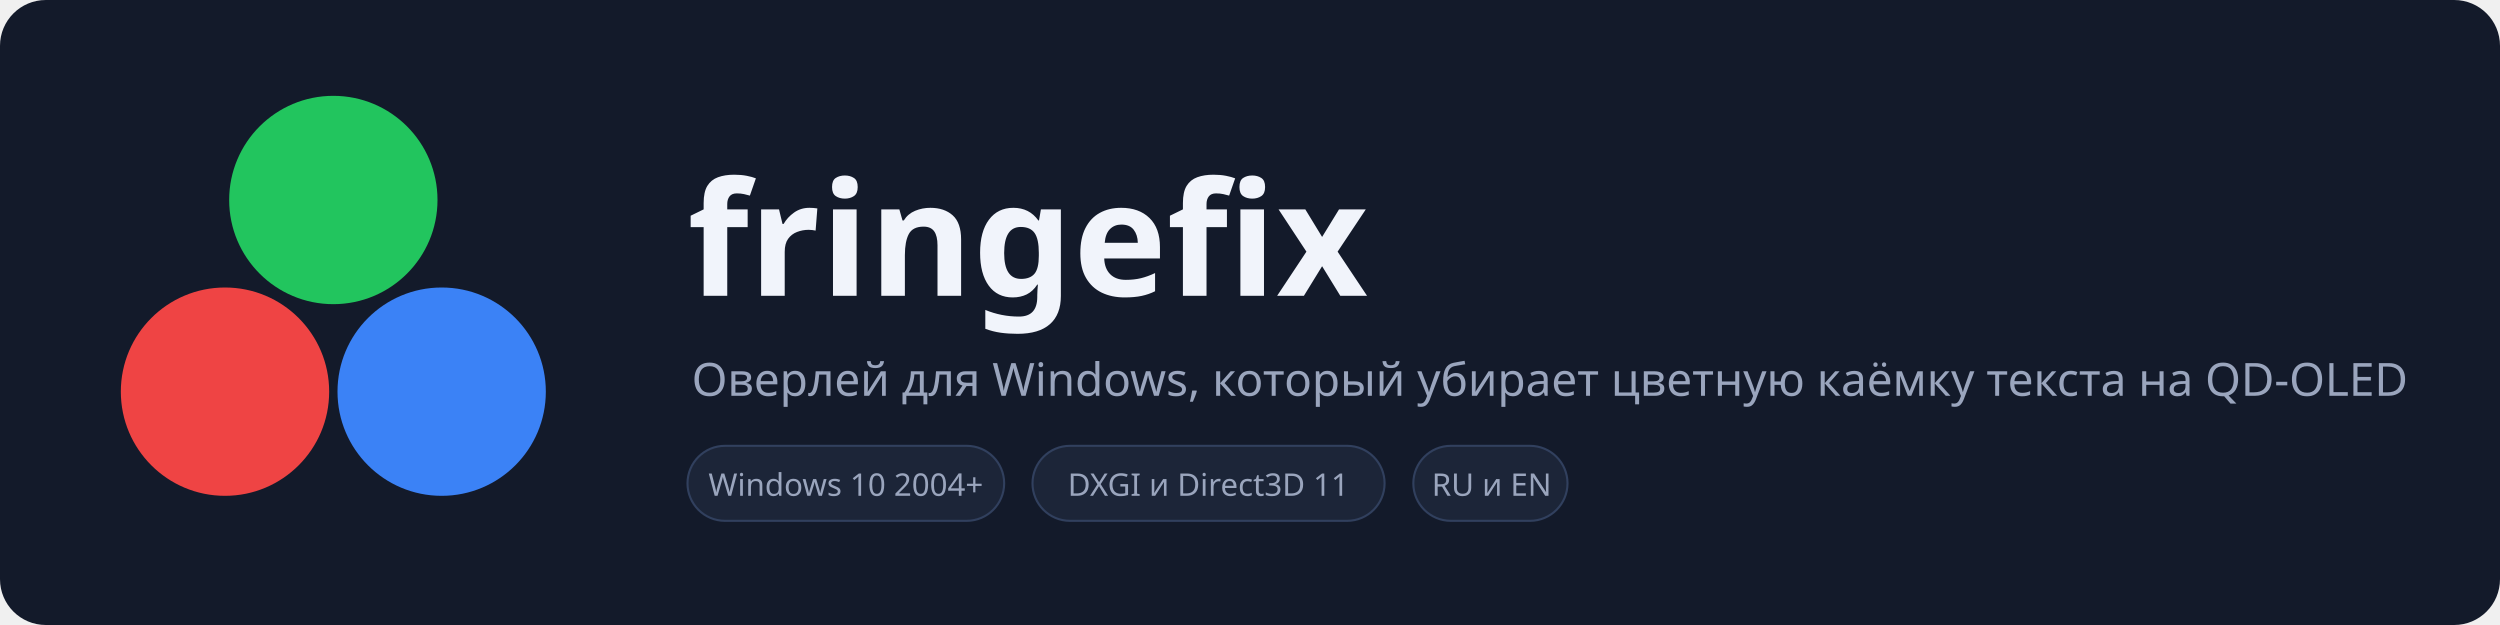
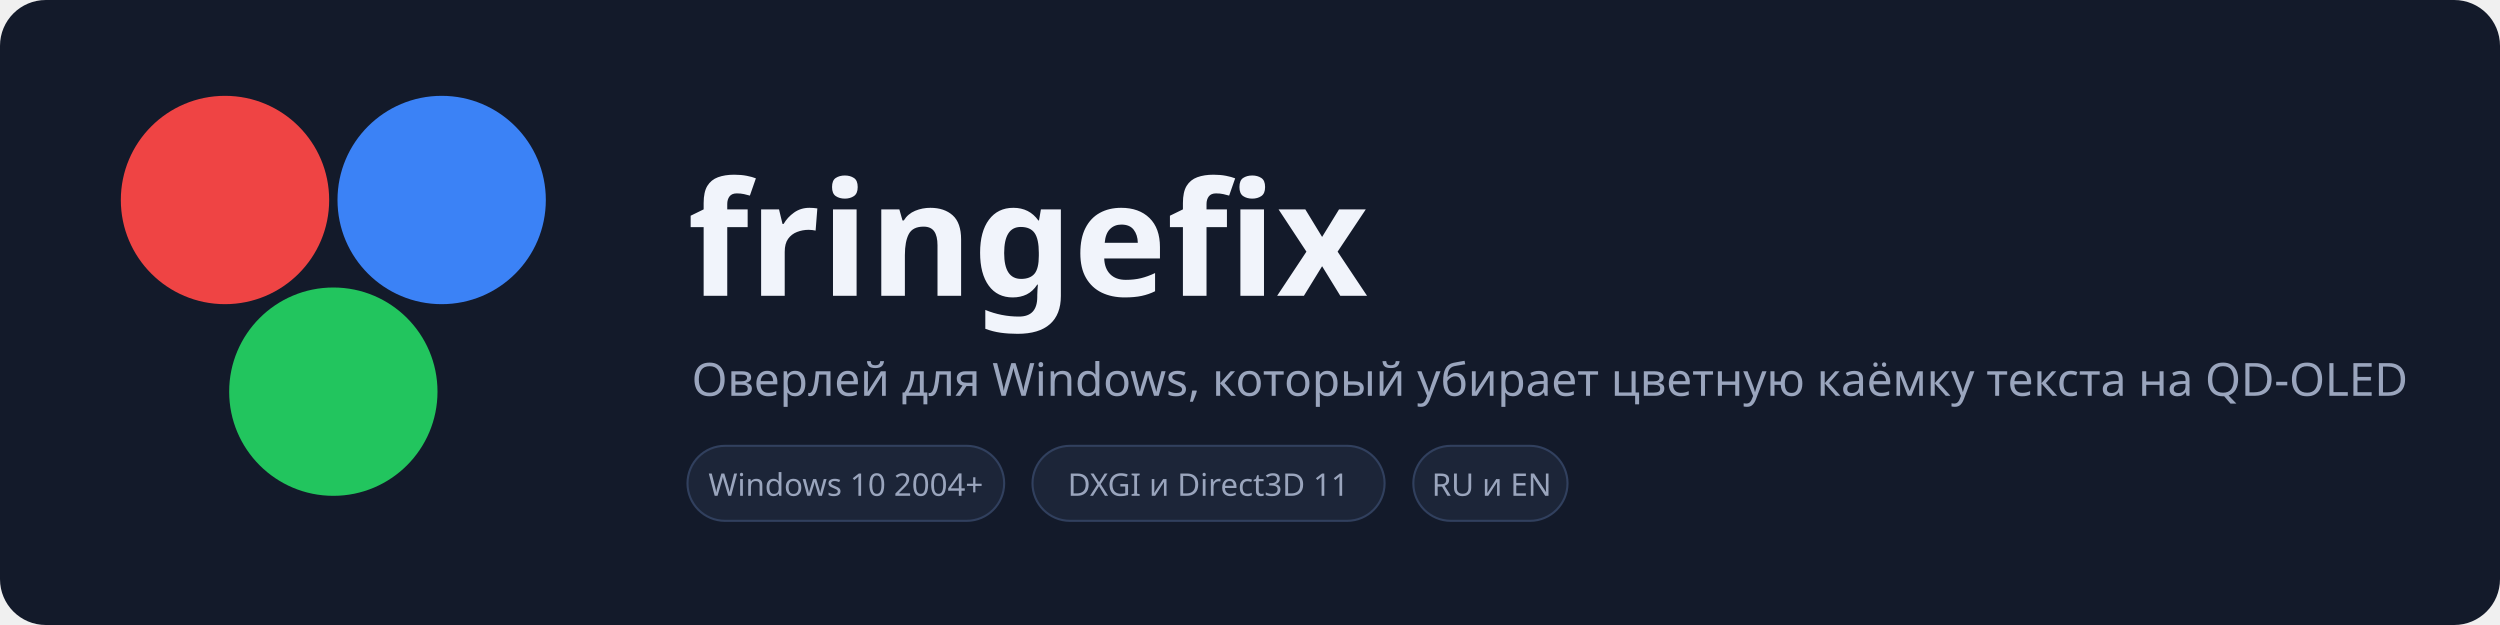
<svg xmlns="http://www.w3.org/2000/svg" viewBox="0 0 1200 300" width="1200" height="300" role="img" aria-label="fringefix">
  <style>
    .ink { fill: none; stroke: #94a3b8; stroke-width: 3; stroke-linecap: round; stroke-linejoin: round; }
    .fill { fill: #94a3b8; }
    .bg { fill: #131a2a; }
    .t1 { fill: #f1f4fb; }
    .t2 { fill: #9aa5bd; }
    .box { fill: #1c2538; stroke: #31405e; }
    .chip { fill: #1c2538; stroke: #31405e; }
    .arrow { fill: none; stroke: #6b7a99; stroke-width: 2.5; }
    @media (prefers-color-scheme: light) {
      .ink { stroke: #475569; }
      .fill { fill: #475569; }
      .bg { fill: #eef1f8; }
      .t1 { fill: #131a2a; }
      .t2 { fill: #566079; }
      .box { fill: #ffffff; stroke: #cfd7e6; }
      .chip { fill: #ffffff; stroke: #cfd7e6; }
      .arrow { stroke: #7a88a6; }
    }
  </style>
  <rect class="bg" width="1200" height="300" rx="22" />
-   <circle cx="108" cy="188" r="50" fill="#ef4444" />
-   <circle cx="212" cy="188" r="50" fill="#3b82f6" />
-   <circle cx="160" cy="96" r="50" fill="#22c55e" />
+   <circle cx="108" cy="96" r="50" fill="#ef4444" />
+   <circle cx="212" cy="96" r="50" fill="#3b82f6" />
+   <circle cx="160" cy="188" r="50" fill="#22c55e" />
  <text class="t1" x="330" y="142" font-family="system-ui, 'Segoe UI', sans-serif" font-size="76" font-weight="700">fringefix</text>
  <text class="t2" x="332" y="190" font-family="system-ui, 'Segoe UI', sans-serif" font-size="22">Оверлей для Windows, который убирает цветную каёмку текста на QD-OLED</text>
  <rect class="chip" x="330" y="214" width="152" height="36" rx="18" />
  <text class="t2" x="406" y="238" font-family="system-ui, 'Segoe UI', sans-serif" font-size="15" text-anchor="middle">Windows 10 2004+</text>
  <rect class="chip" x="495.6" y="214" width="169" height="36" rx="18" />
  <text class="t2" x="580" y="238" font-family="system-ui, 'Segoe UI', sans-serif" font-size="15" text-anchor="middle">DXGI и Direct3D 11</text>
  <rect class="chip" x="678.4" y="214" width="74" height="36" rx="18" />
  <text class="t2" x="716" y="238" font-family="system-ui, 'Segoe UI', sans-serif" font-size="15" text-anchor="middle">RU и EN</text>
</svg>
